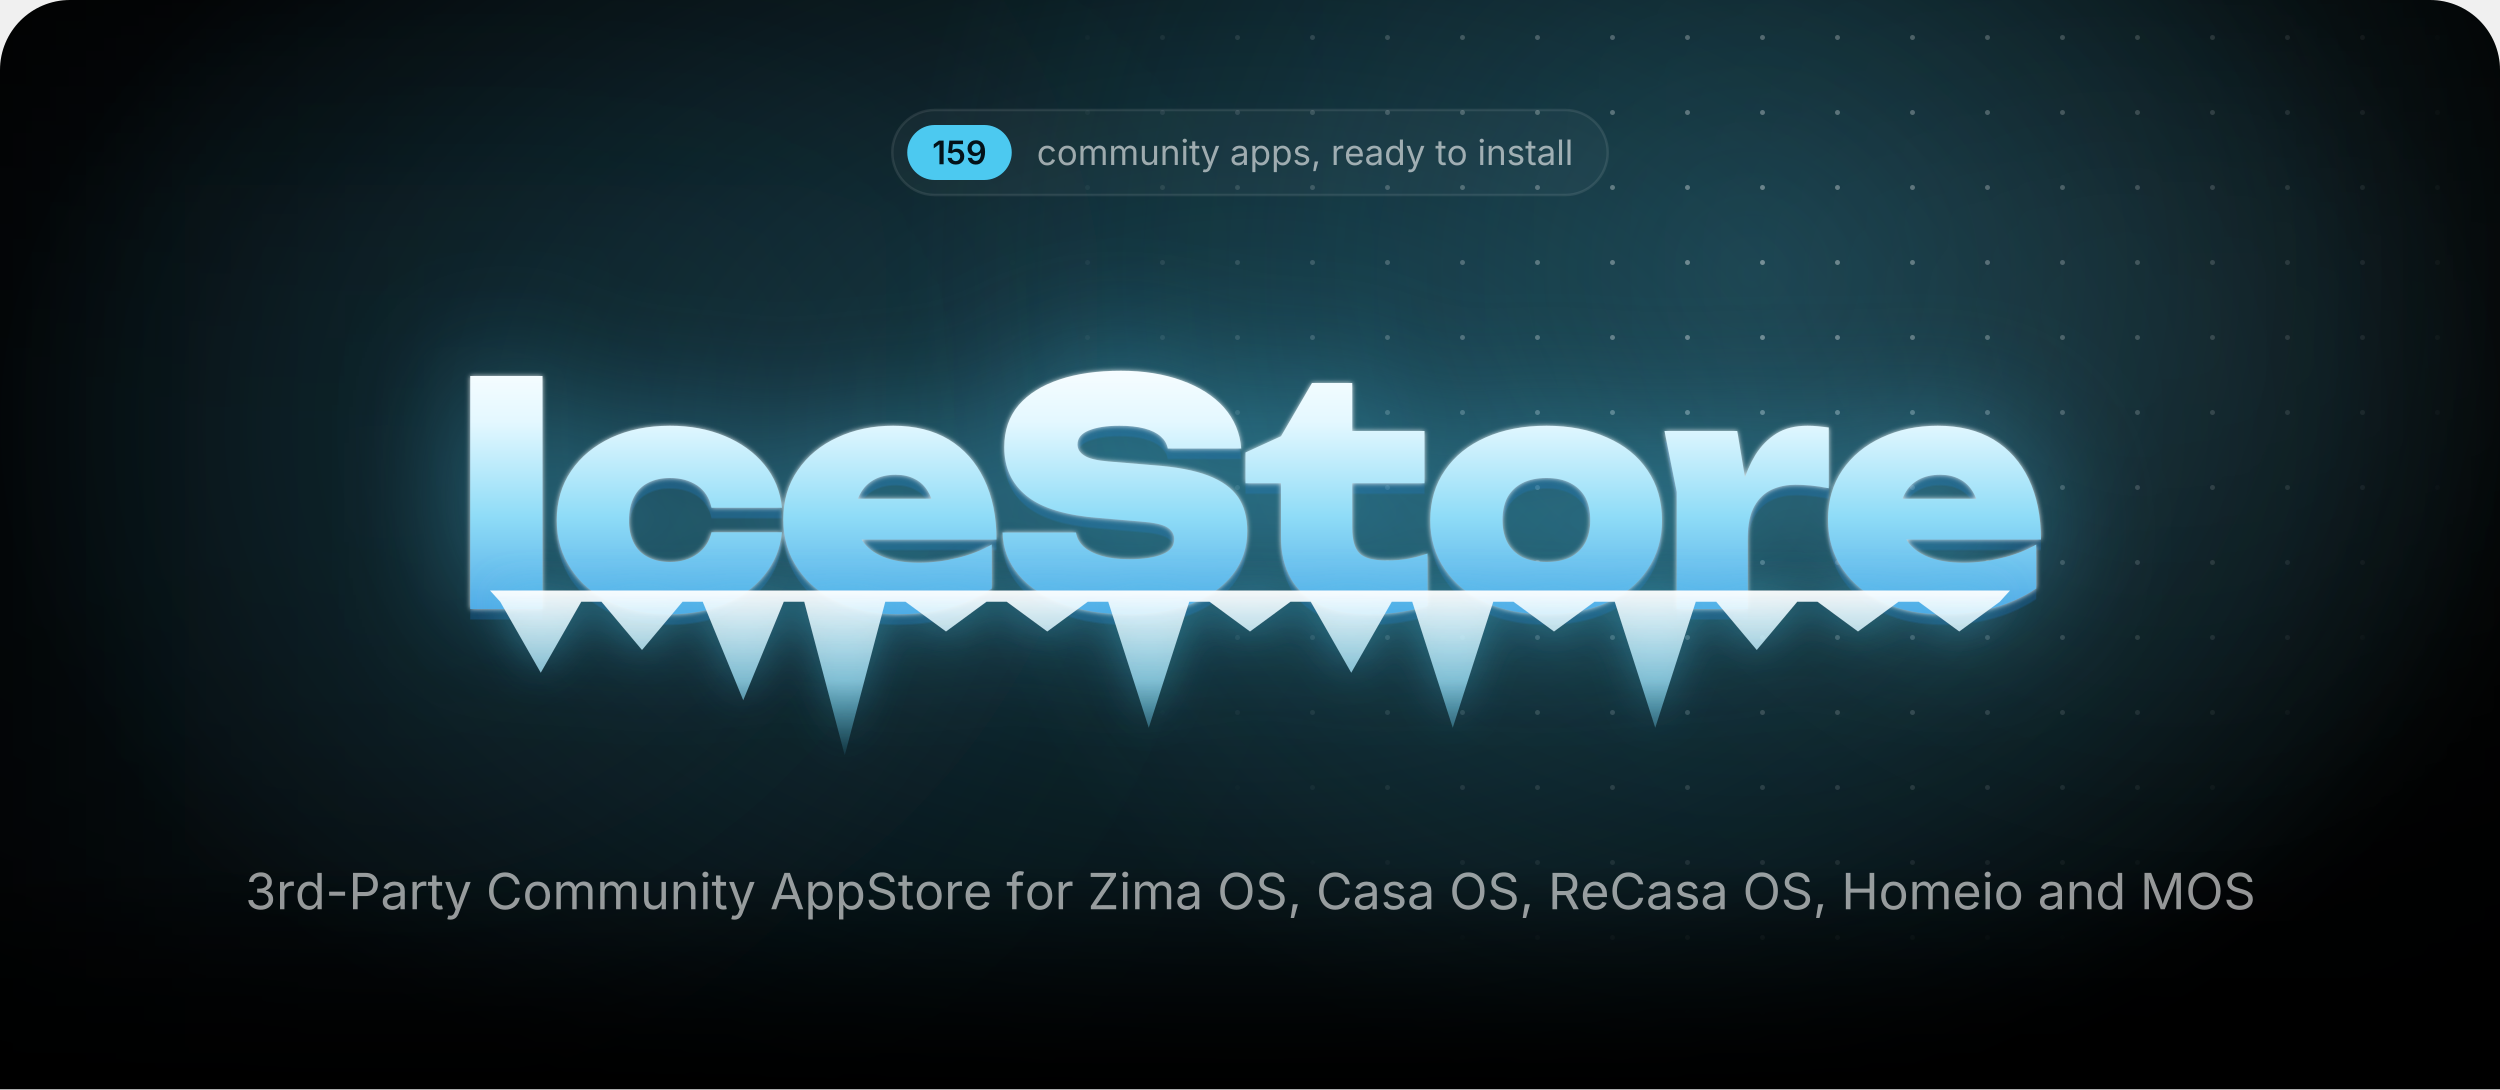
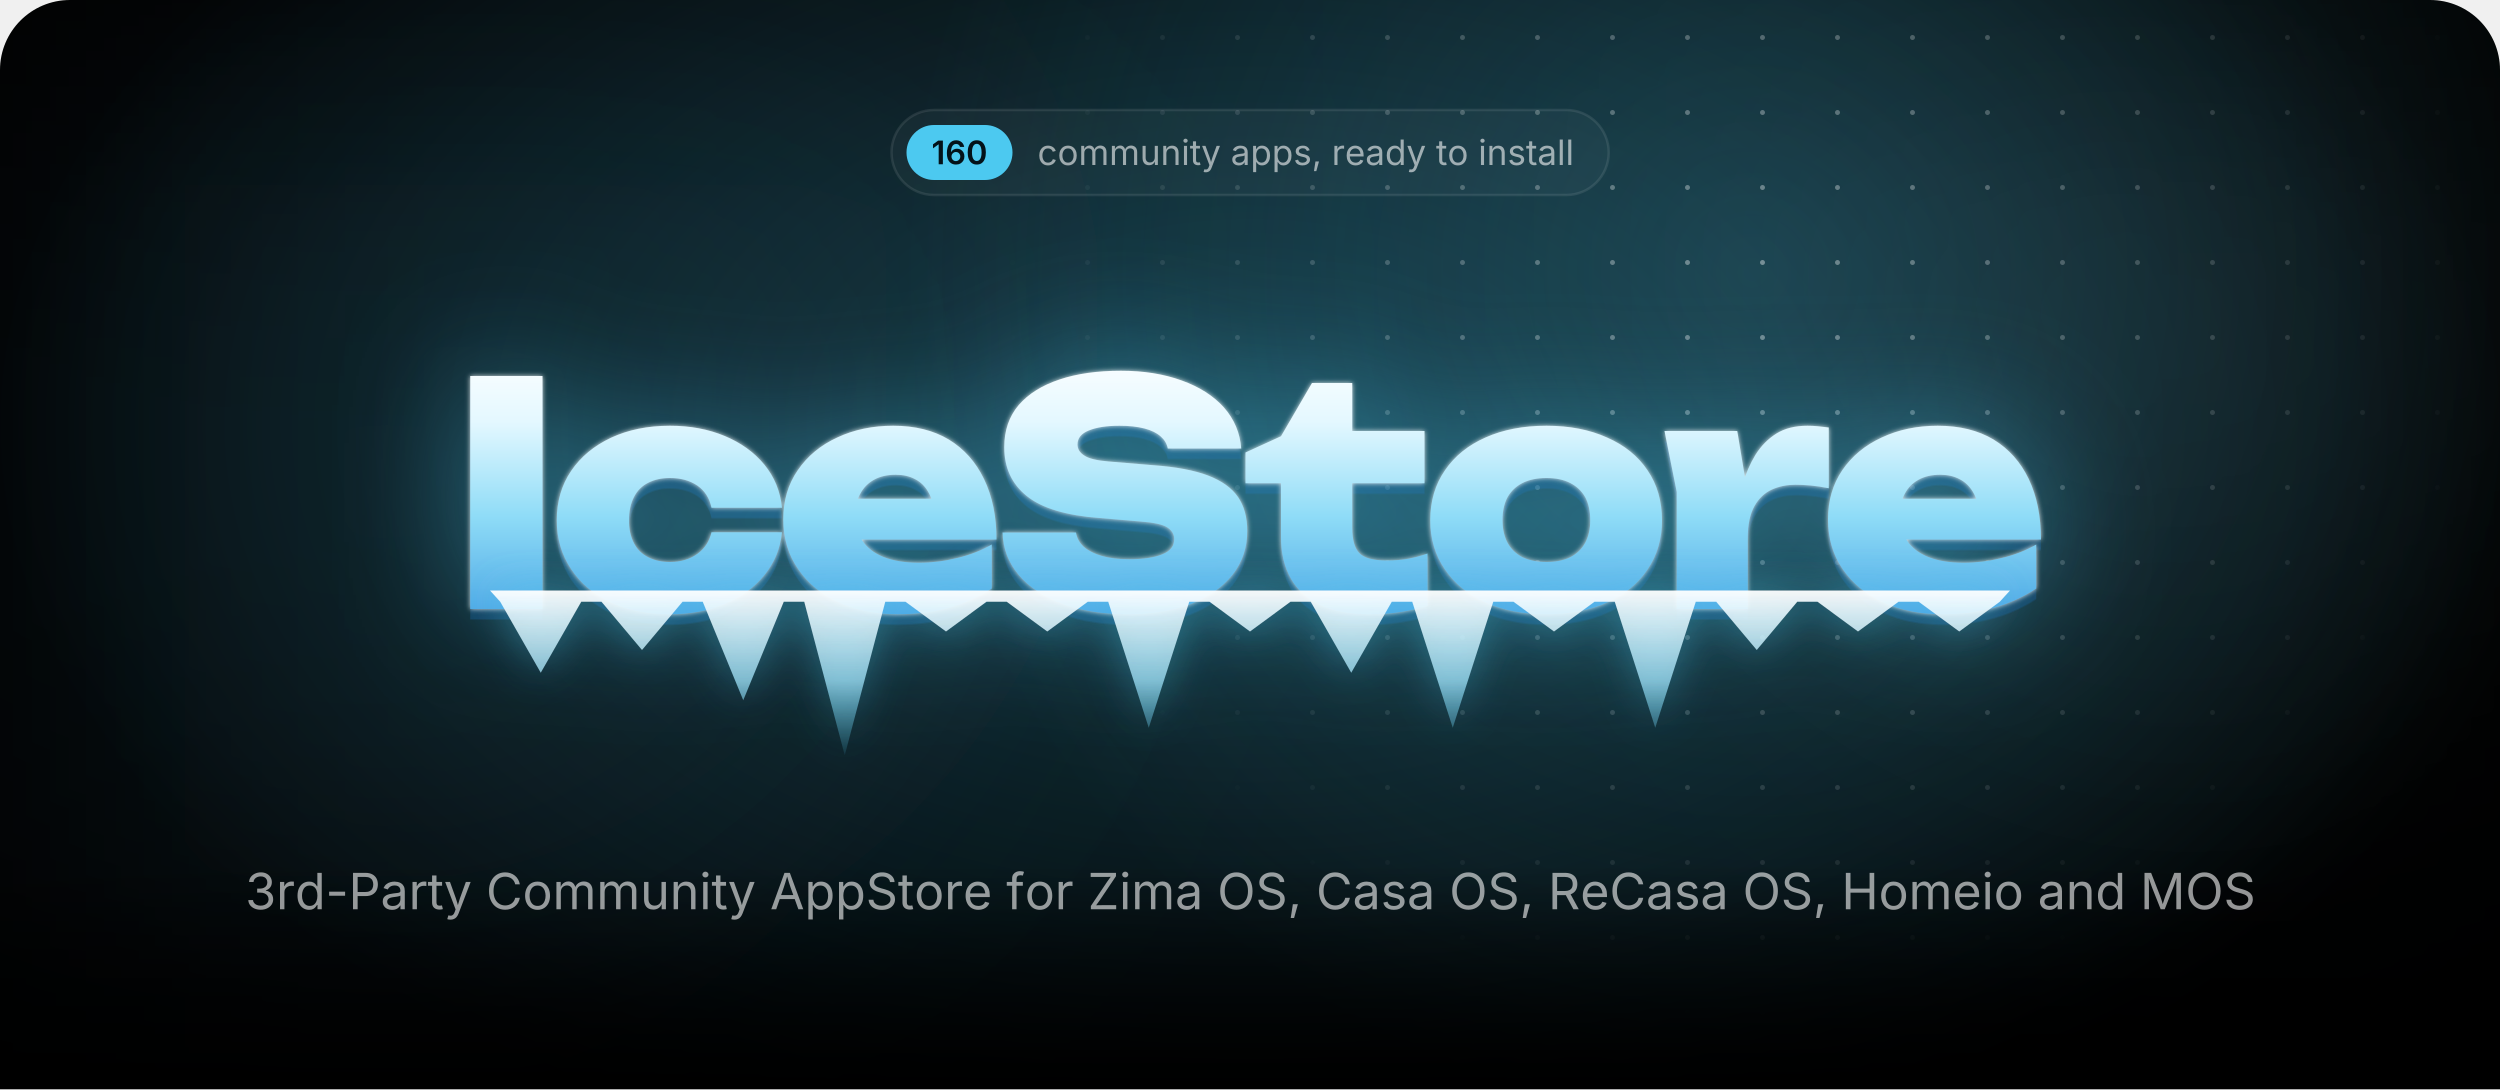
<svg xmlns="http://www.w3.org/2000/svg" width="1000" height="435.7" viewBox="0 0 1000 435.7">
  <style>.blob{transform-box:fill-box;transform-origin:center;animation:drift 22s ease-in-out infinite alternate}.blob+.blob{animation-duration:28s;animation-direction:alternate-reverse}@keyframes drift{to{transform:translate(180px,60px) scale(1.2)}}.spot{animation:spot 18s ease-in-out infinite alternate}@keyframes spot{to{transform:translate(-420px,40px)}}.gl{animation:gl 6s ease-in-out infinite}@keyframes gl{0%,35%{transform:translateX(0)}70%,100%{transform:translateX(1741px)}}.sp{transform-box:fill-box;transform-origin:center;opacity:0;animation:tw 3.2s ease-in-out infinite}@keyframes tw{0%,100%{opacity:0;transform:scale(.3) rotate(0)}50%{opacity:1;transform:scale(1) rotate(45deg)}}@media(prefers-reduced-motion:reduce){*{animation:none!important}}</style>
  <defs>
    <path id="semi.1342" d="M717 1490V0H452V1252H442L94 1002V1256L421 1490Z" />
-     <path id="semi.1347" d="M618 -20Q472 -20 358 34Q243 89 176 185Q109 281 105 404H365Q368 343 403 296Q438 250 494 224Q550 197 618 197Q698 197 760 234Q821 270 856 334Q892 399 892 483Q892 568 856 634Q819 700 756 738Q692 775 610 775Q542 775 478 750Q413 724 375 683L133 722L211 1490H1073V1266H432L390 870H398Q440 919 516 950Q591 982 681 982Q782 982 868 946Q954 909 1018 842Q1081 776 1116 686Q1151 596 1151 489Q1151 341 1083 226Q1015 112 895 46Q775 -20 618 -20Z" />
-     <path id="semi.1352" d="M625 -21Q485 -21 376 34Q268 89 201 185Q134 281 117 403H381Q401 317 464 264Q526 210 625 210Q729 210 801 271Q873 332 910 446Q948 560 948 719H938Q902 655 846 609Q789 563 718 538Q647 513 566 513Q436 513 330 576Q225 638 164 748Q103 858 103 998Q103 1145 171 1262Q239 1379 360 1446Q481 1513 642 1511Q748 1511 848 1474Q949 1437 1030 1354Q1111 1271 1159 1132Q1207 994 1207 789Q1207 597 1166 447Q1126 297 1050 192Q973 88 866 34Q758 -21 625 -21ZM637 718Q697 718 748 741Q800 764 838 804Q876 844 898 896Q919 948 919 1007Q919 1084 883 1149Q847 1214 784 1254Q722 1293 641 1293Q562 1293 500 1254Q437 1216 400 1150Q363 1085 363 1004Q363 924 399 859Q435 794 496 756Q558 718 637 718Z" />
+     <path id="semi.1349" d="M671 -20Q565 -20 464 16Q362 53 280 136Q199 220 151 358Q103 497 103 702Q103 894 144 1044Q184 1193 260 1297Q337 1401 445 1456Q553 1510 687 1510Q826 1510 934 1455Q1043 1400 1110 1305Q1177 1210 1193 1089H931Q910 1175 847 1227Q784 1279 687 1279Q583 1279 510 1218Q438 1157 400 1044Q363 930 363 772H374Q410 837 466 883Q523 929 594 954Q666 978 745 978Q876 978 980 916Q1085 853 1146 744Q1207 634 1207 492Q1207 346 1140 230Q1073 114 952 47Q832 -20 671 -20ZM670 197Q749 197 812 236Q875 274 912 340Q948 406 948 487Q948 567 912 632Q877 697 815 735Q753 773 673 773Q614 773 563 750Q512 728 474 688Q435 648 414 596Q393 544 393 486Q393 408 429 342Q465 276 528 236Q591 197 670 197Z" />
+     <path id="semi.1341" d="M675 -20Q495 -20 367 70Q239 161 171 332Q103 502 103 744Q103 986 172 1157Q240 1328 368 1419Q495 1510 675 1510Q856 1510 984 1419Q1112 1328 1180 1157Q1248 986 1248 744Q1248 502 1180 332Q1113 161 985 70Q857 -20 675 -20ZM676 204Q773 204 840 268Q908 331 944 452Q979 572 979 744Q979 917 944 1038Q908 1159 840 1223Q773 1287 676 1287Q578 1287 510 1223Q443 1159 408 1038Q372 917 372 744Q372 572 407 452Q442 331 510 268Q578 204 676 204Z" />
    <path id="regular.586" d="M613 -24Q461 -24 346 48Q232 120 168 250Q104 380 104 552Q104 727 168 858Q232 988 346 1060Q461 1132 613 1132Q694 1132 766 1111Q838 1090 898 1050Q957 1011 1000 954Q1043 896 1066 823L893 774Q881 817 856 853Q831 889 796 916Q760 942 714 956Q668 971 613 971Q501 971 429 912Q357 854 322 759Q287 664 287 552Q287 442 322 348Q357 253 429 195Q501 137 613 137Q669 137 716 152Q763 167 800 194Q836 222 861 260Q886 298 898 343L1070 294Q1048 219 1004 160Q961 102 901 60Q841 19 768 -2Q695 -24 613 -24Z" />
    <path id="regular.790" d="M613 -24Q461 -24 346 48Q232 120 168 250Q104 380 104 552Q104 727 168 858Q232 988 346 1060Q461 1132 613 1132Q766 1132 881 1060Q996 988 1060 858Q1124 727 1124 552Q1124 380 1060 250Q996 120 881 48Q766 -24 613 -24ZM613 137Q726 137 799 195Q872 253 907 348Q942 442 942 552Q942 663 907 758Q872 854 799 912Q726 971 613 971Q501 971 429 912Q357 854 322 759Q287 664 287 552Q287 442 322 348Q357 253 429 195Q501 137 613 137Z" />
    <path id="regular.766" d="M158 0V1118H333L334 868H320Q343 959 392 1018Q442 1078 508 1108Q575 1138 647 1138Q769 1138 844 1063Q920 988 942 866H918Q938 950 991 1011Q1044 1072 1120 1105Q1195 1138 1284 1138Q1381 1138 1461 1096Q1541 1054 1588 969Q1636 884 1636 754V0H1456V749Q1456 870 1388 922Q1320 974 1230 974Q1155 974 1100 942Q1046 911 1016 856Q987 801 987 730V0H807V767Q807 860 745 917Q683 974 588 974Q523 974 466 944Q408 913 373 853Q338 793 338 704V0Z" />
    <path id="regular.915" d="M537 -14Q424 -14 338 32Q253 79 206 173Q158 267 158 408V1118H338V423Q338 294 406 221Q474 148 591 148Q671 148 734 183Q798 218 835 286Q872 353 872 448V1118H1053V0H879V271H903Q851 114 756 50Q660 -14 537 -14Z" />
    <path id="regular.773" d="M338 670V0H158V1118H331L332 847H307Q358 1002 452 1067Q547 1132 674 1132Q787 1132 872 1086Q957 1039 1004 946Q1052 852 1052 710V0H872V695Q872 824 804 897Q737 970 620 970Q540 970 476 935Q412 900 375 833Q338 766 338 670Z" />
    <path id="regular.689" d="M158 0V1118H338V0ZM249 1301Q198 1301 161 1336Q124 1371 124 1420Q124 1470 161 1504Q198 1539 249 1539Q301 1539 338 1504Q375 1470 375 1420Q375 1371 338 1336Q301 1301 249 1301Z" />
    <path id="regular.889" d="M598 1118V964H20V1118ZM188 1384H368V290Q368 215 398 180Q429 146 500 146Q517 146 544 150Q570 154 592 158L629 6Q601 -4 566 -9Q530 -14 495 -14Q350 -14 269 62Q188 139 188 276Z" />
    <path id="regular.998" d="M140 -405 186 -249 205 -254Q260 -268 305 -262Q350 -255 386 -217Q422 -179 449 -99L481 -6L54 1118H251L489 455Q527 351 553 249Q579 147 608 51H542Q571 147 598 250Q624 352 661 455L901 1118H1097L606 -167Q572 -256 524 -314Q477 -371 414 -398Q351 -426 272 -426Q224 -426 189 -419Q154 -412 140 -405Z" />
    <path id="regular.507" d="M471 -26Q365 -26 278 14Q192 54 141 131Q90 208 90 318Q90 414 128 474Q166 534 230 568Q293 603 370 620Q447 637 525 647Q625 660 688 667Q751 674 782 691Q812 708 812 749V755Q812 825 786 874Q760 922 708 948Q656 974 578 974Q498 974 441 949Q384 924 348 886Q313 849 295 810L122 867Q165 969 238 1026Q311 1084 399 1108Q487 1132 573 1132Q629 1132 700 1118Q772 1105 838 1065Q905 1025 948 946Q992 868 992 737V0H815V152H803Q784 113 742 72Q700 30 633 2Q566 -26 471 -26ZM502 133Q602 133 671 172Q740 211 776 274Q812 336 812 404V559Q801 546 764 536Q727 525 680 517Q632 509 588 504Q543 498 517 495Q452 487 396 468Q339 448 305 410Q271 373 271 309Q271 251 301 212Q331 173 383 153Q435 133 502 133Z" />
    <path id="regular.843" d="M158 -418V1118H332V939H352Q371 969 405 1014Q439 1060 503 1096Q567 1132 676 1132Q816 1132 922 1062Q1029 992 1090 862Q1150 733 1150 556Q1150 378 1090 248Q1030 118 924 47Q817 -24 677 -24Q571 -24 506 12Q441 49 406 96Q371 142 352 173H338V-418ZM650 137Q755 137 826 194Q896 250 932 346Q967 441 967 558Q967 674 932 768Q897 861 826 916Q756 971 650 971Q547 971 477 919Q407 867 372 774Q336 682 336 558Q336 434 372 339Q408 244 478 190Q549 137 650 137Z" />
    <path id="regular.871" d="M538 -24Q423 -24 334 10Q244 43 186 109Q128 175 108 271L279 312Q303 220 370 177Q436 134 536 134Q653 134 722 184Q792 234 792 303Q792 361 752 400Q711 438 628 457L442 501Q290 537 216 612Q142 688 142 806Q142 902 196 976Q250 1049 344 1090Q437 1132 556 1132Q671 1132 752 1098Q832 1063 882 1002Q933 942 958 863L795 821Q772 881 718 930Q665 979 557 979Q457 979 390 933Q324 887 324 817Q324 755 369 718Q414 680 512 657L681 617Q833 581 906 506Q979 430 979 315Q979 217 924 140Q868 64 768 20Q669 -24 538 -24Z" />
    <path id="regular.1501" d="M128 -359 216 208H422L266 -359Z" />
    <path id="regular.852" d="M158 0V1118H332V946H344Q375 1031 454 1082Q534 1134 634 1134Q654 1134 682 1133Q709 1132 725 1131V950Q717 952 685 956Q653 960 617 960Q537 960 474 926Q410 893 374 834Q338 776 338 700V0Z" />
    <path id="regular.614" d="M628 -24Q466 -24 348 48Q231 120 168 249Q104 378 104 550Q104 722 166 853Q228 984 342 1058Q455 1132 607 1132Q696 1132 782 1102Q869 1073 940 1008Q1010 942 1052 835Q1094 728 1094 573V498H226V650H997L913 594Q913 704 878 790Q844 875 776 924Q708 972 607 972Q506 972 434 922Q362 873 324 794Q286 714 286 623V522Q286 398 329 312Q372 225 450 180Q527 136 629 136Q695 136 749 155Q803 174 842 212Q881 251 902 308L1076 260Q1050 176 988 112Q926 48 834 12Q743 -24 628 -24Z" />
    <path id="regular.597" d="M577 -24Q438 -24 331 47Q224 118 164 248Q104 378 104 556Q104 733 164 862Q225 992 332 1062Q439 1132 578 1132Q687 1132 751 1096Q815 1060 850 1014Q884 969 902 939H916V1490H1096V0H922V173H902Q884 142 848 96Q813 49 748 12Q684 -24 577 -24ZM604 137Q706 137 776 190Q846 244 882 339Q918 434 918 558Q918 682 882 774Q847 867 777 919Q707 971 604 971Q498 971 428 916Q357 861 322 768Q287 674 287 558Q287 441 322 346Q358 250 429 194Q500 137 604 137Z" />
    <path id="regular.736" d="M338 1490V0H158V1490Z" />
    <path id="regular.1345" d="M635 -20Q489 -20 376 30Q263 80 196 169Q130 258 125 376H317Q323 305 366 254Q408 202 478 174Q547 147 632 147Q726 147 798 180Q871 212 913 271Q955 330 955 407Q955 488 914 550Q874 611 797 646Q720 681 609 681H488V846H609Q696 846 762 878Q829 909 866 966Q903 1023 903 1100Q903 1174 870 1229Q838 1284 778 1314Q718 1345 637 1345Q561 1345 494 1318Q428 1290 386 1239Q343 1188 340 1115H157Q161 1232 227 1321Q293 1410 402 1460Q510 1510 641 1510Q780 1510 880 1454Q981 1398 1035 1307Q1089 1216 1089 1110Q1089 984 1022 896Q956 808 842 774V762Q937 747 1004 698Q1072 649 1108 574Q1143 499 1143 405Q1143 283 1077 187Q1011 91 896 36Q781 -20 635 -20Z" />
    <path id="regular.1459" d="M798 719V553H144V719Z" />
    <path id="regular.375" d="M180 0V1490H690Q864 1490 976 1426Q1089 1363 1144 1256Q1198 1149 1198 1016Q1198 883 1144 775Q1089 667 977 603Q865 539 691 539H330V706H682Q800 706 872 746Q944 787 976 858Q1009 928 1009 1016Q1009 1104 976 1174Q944 1243 872 1283Q799 1323 680 1323H370V0Z" />
    <path id="regular.73" d="M783 -20Q592 -20 442 72Q293 165 208 336Q122 508 122 744Q122 981 208 1152Q293 1324 442 1417Q592 1510 783 1510Q896 1510 996 1477Q1097 1444 1177 1380Q1257 1317 1310 1226Q1364 1136 1384 1021H1194Q1178 1098 1140 1156Q1101 1214 1046 1254Q990 1294 923 1314Q856 1334 783 1334Q649 1334 541 1266Q433 1198 370 1066Q307 935 307 744Q307 554 370 422Q434 291 542 224Q650 156 783 156Q856 156 923 176Q990 197 1046 236Q1101 276 1140 334Q1178 393 1194 469H1384Q1365 355 1312 265Q1258 175 1178 111Q1098 47 998 14Q897 -20 783 -20Z" />
    <path id="regular.2" d="M52 0 593 1490H813L1361 0H1161L845 884Q816 966 778 1088Q739 1211 684 1401H720Q666 1209 626 1084Q587 960 561 884L254 0ZM324 416V582H1089V416Z" />
    <path id="regular.397" d="M657 -26Q496 -26 378 26Q259 78 192 172Q125 265 116 390H311Q319 306 368 252Q417 197 494 170Q570 144 657 144Q758 144 838 177Q919 210 966 270Q1013 330 1013 409Q1013 481 972 526Q932 571 865 600Q798 629 718 651L538 702Q358 753 258 848Q158 943 158 1091Q158 1217 226 1312Q294 1406 410 1458Q526 1510 670 1510Q817 1510 930 1458Q1043 1406 1108 1316Q1174 1227 1178 1114H992Q979 1223 888 1282Q797 1342 664 1342Q568 1342 496 1310Q423 1279 383 1224Q343 1170 343 1100Q343 1022 392 974Q440 927 506 900Q573 874 627 859L776 818Q836 802 908 774Q981 746 1047 700Q1113 653 1156 582Q1198 510 1198 406Q1198 284 1134 186Q1071 88 950 31Q829 -26 657 -26Z" />
    <path id="regular.647" d="M678 1118V964H20V1118ZM240 0V1267Q240 1364 286 1429Q331 1494 404 1527Q477 1560 558 1560Q622 1560 664 1550Q706 1539 726 1530L676 1376Q662 1381 640 1387Q617 1393 579 1393Q496 1393 458 1350Q420 1308 420 1227V0Z" />
    <path id="regular.496" d="M130 0V134L796 1125Q841 1192 892 1260Q943 1327 994 1393L1015 1331Q923 1325 830 1324Q737 1322 645 1322H122V1490H1158V1354L502 379Q454 308 400 237Q347 166 294 97L273 159Q365 165 456 166Q548 168 640 168H1166V0Z" />
    <path id="regular.321" d="M784 -20Q593 -20 444 72Q294 165 208 336Q122 508 122 744Q122 981 208 1152Q294 1324 444 1417Q593 1510 784 1510Q975 1510 1124 1417Q1273 1324 1358 1152Q1444 981 1444 744Q1444 508 1358 336Q1273 165 1124 72Q975 -20 784 -20ZM784 156Q917 156 1024 224Q1132 291 1196 422Q1259 554 1259 744Q1259 936 1196 1068Q1132 1199 1024 1266Q917 1334 784 1334Q650 1334 542 1266Q434 1198 370 1066Q307 935 307 744Q307 554 370 423Q434 292 542 224Q650 156 784 156Z" />
    <path id="regular.384" d="M180 0V1490H690Q864 1490 976 1430Q1089 1371 1144 1267Q1198 1163 1198 1030Q1198 897 1144 795Q1089 693 977 636Q865 578 691 578H286V747H682Q800 747 872 782Q943 816 976 880Q1009 943 1009 1030Q1009 1119 976 1184Q943 1250 871 1286Q799 1323 680 1323H370V0ZM1036 0 676 671H890L1256 0Z" />
    <path id="regular.161" d="M180 0V1490H370V846H1152V1490H1342V0H1152V678H370V0Z" />
    <path id="regular.292" d="M180 0V1490H450L817 550Q830 517 846 468Q863 418 882 360Q900 302 917 244Q934 187 947 138H905Q919 184 936 240Q953 297 972 356Q990 414 1007 465Q1024 516 1037 550L1399 1490H1670V0H1483V851Q1483 897 1484 956Q1484 1015 1486 1080Q1487 1145 1488 1212Q1490 1279 1491 1342H1507Q1486 1273 1462 1202Q1439 1130 1416 1064Q1394 997 1374 942Q1354 887 1340 851L1007 0H842L504 851Q490 886 471 940Q452 993 430 1058Q407 1124 383 1196Q359 1269 334 1342H352Q354 1286 356 1221Q357 1156 358 1090Q359 1023 360 962Q361 900 361 851V0Z" />
    <radialGradient id="glow">
      <stop stop-color="#4cc9f0" stop-opacity=".28" />
      <stop offset="1" stop-color="#4cc9f0" stop-opacity="0" />
    </radialGradient>
    <radialGradient id="cur">
      <stop stop-color="#4cc9f0" stop-opacity=".2" />
      <stop offset=".65" stop-color="#4cc9f0" stop-opacity="0" />
    </radialGradient>
    <radialGradient id="spot">
      <stop stop-color="#fff" />
      <stop offset="1" stop-color="#000" />
    </radialGradient>
    <pattern id="dots" width="30" height="30" patternUnits="userSpaceOnUse">
      <circle cx="15" cy="15" r="1" fill="#fff" fill-opacity=".4" />
    </pattern>
    <mask id="dm">
      <circle class="spot" cx="700" cy="110" r="300" fill="url(#spot)" />
    </mask>
    <linearGradient id="fade" x2="0" y2="1">
      <stop offset="0.793" stop-color="#fff" />
      <stop offset="1" stop-color="#000" />
    </linearGradient>
    <mask id="bf">
      <rect width="1000" height="435.7" fill="url(#fade)" />
    </mask>
    <filter id="blur" filterUnits="userSpaceOnUse" x="-500" y="-500" width="2000" height="1500">
      <feGaussianBlur stdDeviation="90" />
    </filter>
    <linearGradient id="ice" gradientUnits="userSpaceOnUse" x1="0" y1="138" x2="0" y2="256">
      <stop stop-color="#fff" />
      <stop offset=".26" stop-color="#e4f8ff" />
      <stop offset=".58" stop-color="#8fdcf7" />
      <stop offset="1" stop-color="#3d9be0" />
    </linearGradient>
    <linearGradient id="ig" x2="0" y2="1">
      <stop stop-color="#fff" stop-opacity=".95" />
      <stop offset=".55" stop-color="#9fe3fa" stop-opacity=".75" />
      <stop offset="1" stop-color="#4cc9f0" stop-opacity=".1" />
    </linearGradient>
    <linearGradient id="gl">
      <stop stop-color="#fff" stop-opacity="0" />
      <stop offset=".5" stop-color="#fff" stop-opacity=".95" />
      <stop offset="1" stop-color="#fff" stop-opacity="0" />
    </linearGradient>
    <clipPath id="wc">
      <path d="M188.1 150.4H217V243.6H188.1ZM312.8 212.9Q311.8 222.7 305.7 230.1Q299.7 237.5 289.9 241.6Q280.1 245.7 268 245.7Q254.7 245.7 244.4 241Q234.2 236.3 228.5 227.7Q222.7 219.1 222.7 208.1Q222.7 196.8 228.5 188.3Q234.2 179.9 244.4 175.1Q254.7 170.3 268 170.3Q280.1 170.3 289.9 174.4Q299.7 178.5 305.7 185.8Q311.8 193.2 312.8 203.1H284.6Q283.4 197.3 278.9 194.2Q274.4 191.2 268 191.2Q263 191.2 259.3 193.1Q255.5 195 253.6 198.8Q251.6 202.6 251.6 208.1Q251.6 213.5 253.6 217.3Q255.5 221 259.3 222.9Q263 224.8 268 224.8Q274.4 224.8 278.9 221.6Q283.4 218.3 284.6 212.9ZM359 245.7Q345.9 245.7 335.6 241Q325.2 236.3 319.3 227.7Q313.3 219.1 313.3 207.7Q313.3 196.5 319.1 188.1Q324.9 179.6 334.9 175Q344.9 170.3 357.3 170.3Q370.3 170.3 379.5 175.8Q388.7 181.4 393.6 191.6Q398.6 201.9 398.6 215.8H336.6V199.5H382.2L373.8 205.1Q373.3 200.2 371.3 196.8Q369.4 193.4 366.1 191.7Q362.8 189.9 358.3 189.9Q353.2 189.9 349.6 191.9Q346 193.9 344.1 197.5Q342.1 201 342.1 205.5Q342.1 211.8 344.9 216.2Q347.7 220.5 353.4 222.8Q359.2 225.1 367.6 225.1Q375.3 225.1 382.9 223.2Q390.5 221.4 396.7 217.8V235.4Q389.1 240.4 379.7 243.1Q370.3 245.7 359 245.7ZM401 213H430.4Q430.9 216.3 433.5 218.7Q436.2 221.1 440.8 222.4Q445.4 223.7 451.6 223.7Q460.2 223.7 465 221.7Q469.7 219.8 469.7 215.7Q469.7 212.8 467 211Q464.3 209.2 456.2 208.6L439.8 207.2Q419.7 205.7 410.7 198.4Q401.7 191.2 401.7 178.9Q401.7 168.8 407.5 162Q413.3 155.3 423.8 151.8Q434.2 148.3 448.4 148.3Q462 148.3 472.7 152.2Q483.3 156 489.6 163Q495.8 170.1 496.5 179.4H467.1Q466.6 176.6 464.3 174.6Q462 172.5 457.8 171.4Q453.6 170.3 447.8 170.3Q440.1 170.3 435.5 172.2Q431 174 431 177.8Q431 180.5 433.7 182.2Q436.3 184 443.5 184.6L461.5 186.1Q475 187.1 483.2 190.2Q491.5 193.4 495.2 198.8Q498.9 204.2 498.9 212.4Q498.9 222.4 493 229.9Q487 237.4 476.3 241.6Q465.5 245.7 451.1 245.7Q436.3 245.7 425.1 241.6Q414 237.5 407.6 230.1Q401.3 222.7 401 213ZM498.2 193.3V181L512.4 174.5L524.8 153.2H540.9V172.4H569.8V193.3H540.9V211.1Q540.9 218.3 543.7 221.2Q546.5 224.2 554.7 224.2Q559.8 224.2 563.8 223.4Q567.8 222.6 571 221.4V242.4Q567 243.6 560.9 244.7Q554.9 245.7 548.1 245.7Q536 245.7 528.1 242Q520.2 238.3 516.3 231.3Q512.4 224.4 512.4 214.9V193.3ZM618.5 245.7Q604.7 245.7 594.2 241Q583.8 236.3 578 227.8Q572.1 219.3 572.1 208.1Q572.1 196.6 578 188.1Q583.8 179.6 594.2 175Q604.7 170.3 618.6 170.3Q632.4 170.3 642.8 175Q653.3 179.6 659 188.1Q664.8 196.6 664.8 208.1Q664.8 219.3 659 227.8Q653.3 236.3 642.8 241Q632.4 245.7 618.5 245.7ZM618.6 224.8Q624.2 224.8 628.1 222.9Q632 220.9 634.1 217.1Q636.1 213.3 636.1 208.1Q636.1 202.7 634.1 198.9Q632 195.2 628.1 193.2Q624.2 191.2 618.6 191.2Q613 191.2 609 193.2Q605.1 195.2 603 198.9Q601 202.7 601 208Q601 213.3 603 217.1Q605.1 220.9 609 222.9Q613 224.8 618.6 224.8ZM665.8 172.4H694.9L699.1 197.6V243.6H670.7V196.8ZM731.5 171V195.3Q727.6 194.5 724.3 194.2Q721 193.9 718.2 193.9Q713.1 193.9 708.8 195.8Q704.4 197.8 701.8 202.4Q699.1 207.1 699.1 215.3L693.9 208.8Q695 201.1 696.9 194.2Q698.9 187.3 702.2 181.9Q705.6 176.5 710.6 173.4Q715.6 170.3 723 170.3Q725 170.3 727.1 170.5Q729.2 170.7 731.5 171ZM776.9 245.7Q763.7 245.7 753.4 241Q743.1 236.3 737.1 227.7Q731.2 219.1 731.2 207.7Q731.2 196.5 736.9 188.1Q742.7 179.6 752.7 175Q762.7 170.3 775.1 170.3Q788.2 170.3 797.4 175.8Q806.6 181.4 811.5 191.6Q816.4 201.9 816.4 215.8H754.4V199.5H800L791.7 205.1Q791.2 200.2 789.2 196.8Q787.2 193.4 783.9 191.7Q780.6 189.9 776.1 189.9Q771 189.9 767.4 191.9Q763.8 193.9 761.9 197.5Q760 201 760 205.5Q760 211.8 762.8 216.2Q765.6 220.5 771.3 222.8Q777 225.1 785.5 225.1Q793.2 225.1 800.7 223.2Q808.3 221.4 814.5 217.8V235.4Q807 240.4 797.6 243.1Q788.2 245.7 776.9 245.7Z" />
    </clipPath>
    <filter id="frost" x="-20%" y="-60%" width="140%" height="220%" color-interpolation-filters="sRGB">
      <feGaussianBlur in="SourceAlpha" stdDeviation="1" result="a" />
      <feFlood flood-color="#fff" flood-opacity=".85" />
      <feComposite in2="a" operator="in" result="s1" />
      <feGaussianBlur in="SourceAlpha" stdDeviation="25.2" result="b" />
      <feFlood flood-color="#4cc9f0" flood-opacity=".5" />
      <feComposite in2="b" operator="in" result="s2" />
      <feOffset in="SourceAlpha" dy="4.2" result="c" />
      <feFlood flood-color="#125696" flood-opacity=".4" />
      <feComposite in2="c" operator="in" result="s3" />
      <feMerge>
        <feMergeNode in="s3" />
        <feMergeNode in="s2" />
        <feMergeNode in="s1" />
        <feMergeNode in="SourceGraphic" />
      </feMerge>
    </filter>
    <filter id="drip" x="-10%" y="-60%" width="120%" height="220%">
      <feGaussianBlur in="SourceAlpha" stdDeviation="8.4" result="b" />
      <feFlood flood-color="#4cc9f0" flood-opacity=".45" />
      <feComposite in2="b" operator="in" />
      <feMerge>
        <feMergeNode />
        <feMergeNode in="SourceGraphic" />
      </feMerge>
    </filter>
    <clipPath id="pg">
      <path d="M0,28 A28,28 0 0 1 28,0 H972 A28,28 0 0 1 1000,28 V435.7 A0,0 0 0 1 1000,435.7 H0 A0,0 0 0 1 0,435.7 Z" />
    </clipPath>
  </defs>
  <g clip-path="url(#pg)">
    <rect x="0" y="0" width="1000" height="435.7" rx="0" fill="#000" />
    <g mask="url(#bf)">
      <ellipse cx="500" cy="170" rx="500" ry="310" fill="url(#glow)" />
      <circle class="blob" cx="140" cy="140" r="260" fill="#4cc9f0" fill-opacity=".1" filter="url(#blur)" />
      <circle class="blob" cx="900" cy="40" r="220" fill="#a5e8ff" fill-opacity=".08" filter="url(#blur)" />
      <circle class="spot" cx="700" cy="110" r="520" fill="url(#cur)" />
      <rect width="1000" height="435.7" fill="url(#dots)" mask="url(#dm)" />
    </g>
-     <rect x="356.9" y="44" width="286.2" height="34" rx="17" fill="rgba(255,255,255,.035)" stroke="rgba(255,255,255,.09)" />
-     <rect x="362.9" y="50" width="41.8" height="22" rx="11" fill="#4cc9f0" />
-     <g fill="#031219" transform="translate(372.9,65.7) scale(0.00635,-0.00635)">
+     <rect x="356.6" y="44" width="286.9" height="34" rx="17" fill="rgba(255,255,255,.035)" stroke="rgba(255,255,255,.09)" />
+     <rect x="362.6" y="50" width="42.4" height="22" rx="11" fill="#4cc9f0" />
+     <g fill="#031219" transform="translate(372.6,65.7) scale(0.00635,-0.00635)">
      <use href="#semi.1342" x="0" />
-       <use href="#semi.1347" x="866" />
-       <use href="#semi.1352" x="2120" />
-     </g>
-     <g fill="rgba(255,255,255,.58)" transform="translate(414.7,66) scale(0.00684,-0.00684)">
+       <use href="#semi.1349" x="866" />
+       <use href="#semi.1341" x="2176" />
+     </g>
+     <g fill="rgba(255,255,255,.58)" transform="translate(415,66) scale(0.00684,-0.00684)">
      <use href="#regular.586" x="0" />
      <use href="#regular.790" x="1170" />
      <use href="#regular.766" x="2398" />
      <use href="#regular.766" x="4192" />
      <use href="#regular.915" x="5986" />
      <use href="#regular.773" x="7197" />
      <use href="#regular.689" x="8407" />
      <use href="#regular.889" x="8903" />
      <use href="#regular.998" x="9573" />
      <use href="#regular.507" x="11300" />
      <use href="#regular.843" x="12450" />
      <use href="#regular.843" x="13704" />
      <use href="#regular.871" x="14958" />
      <use href="#regular.1501" x="16039" />
      <use href="#regular.852" x="17205" />
      <use href="#regular.614" x="17976" />
      <use href="#regular.507" x="19170" />
      <use href="#regular.597" x="20320" />
      <use href="#regular.998" x="21574" />
      <use href="#regular.889" x="23301" />
      <use href="#regular.790" x="23971" />
      <use href="#regular.689" x="25775" />
      <use href="#regular.773" x="26271" />
      <use href="#regular.871" x="27481" />
      <use href="#regular.889" x="28562" />
      <use href="#regular.507" x="29232" />
      <use href="#regular.736" x="30382" />
      <use href="#regular.736" x="30878" />
    </g>
    <g filter="url(#frost)">
      <path fill="url(#ice)" d="M188.1 150.4H217V243.6H188.1ZM312.8 212.9Q311.8 222.7 305.7 230.1Q299.7 237.5 289.9 241.6Q280.1 245.7 268 245.7Q254.7 245.7 244.4 241Q234.2 236.3 228.5 227.7Q222.7 219.1 222.7 208.1Q222.7 196.8 228.5 188.3Q234.2 179.9 244.4 175.1Q254.7 170.3 268 170.3Q280.1 170.3 289.9 174.4Q299.7 178.5 305.7 185.8Q311.8 193.2 312.8 203.1H284.6Q283.4 197.3 278.9 194.2Q274.4 191.2 268 191.2Q263 191.2 259.3 193.1Q255.5 195 253.6 198.8Q251.6 202.6 251.6 208.1Q251.6 213.5 253.6 217.3Q255.5 221 259.3 222.9Q263 224.8 268 224.8Q274.4 224.8 278.9 221.6Q283.4 218.3 284.6 212.9ZM359 245.7Q345.9 245.7 335.6 241Q325.2 236.3 319.3 227.7Q313.3 219.1 313.3 207.7Q313.3 196.5 319.1 188.1Q324.9 179.6 334.9 175Q344.9 170.3 357.3 170.3Q370.3 170.3 379.5 175.8Q388.7 181.4 393.6 191.6Q398.6 201.9 398.6 215.8H336.6V199.5H382.2L373.8 205.1Q373.3 200.2 371.3 196.8Q369.4 193.4 366.1 191.7Q362.8 189.9 358.3 189.9Q353.2 189.9 349.6 191.9Q346 193.9 344.1 197.5Q342.1 201 342.1 205.5Q342.1 211.8 344.9 216.2Q347.7 220.5 353.4 222.8Q359.2 225.1 367.6 225.1Q375.3 225.1 382.9 223.2Q390.5 221.4 396.7 217.8V235.4Q389.1 240.4 379.7 243.1Q370.3 245.7 359 245.7ZM401 213H430.4Q430.9 216.3 433.5 218.7Q436.2 221.1 440.8 222.4Q445.4 223.7 451.6 223.7Q460.2 223.7 465 221.7Q469.7 219.8 469.7 215.7Q469.7 212.8 467 211Q464.3 209.2 456.2 208.6L439.8 207.2Q419.7 205.7 410.7 198.4Q401.7 191.2 401.7 178.9Q401.7 168.8 407.5 162Q413.3 155.3 423.8 151.8Q434.2 148.3 448.4 148.3Q462 148.3 472.7 152.2Q483.3 156 489.6 163Q495.8 170.1 496.5 179.4H467.1Q466.6 176.6 464.3 174.6Q462 172.5 457.8 171.4Q453.6 170.3 447.8 170.3Q440.1 170.3 435.5 172.2Q431 174 431 177.8Q431 180.5 433.7 182.2Q436.3 184 443.5 184.6L461.5 186.1Q475 187.1 483.2 190.2Q491.5 193.4 495.2 198.8Q498.9 204.2 498.9 212.4Q498.9 222.4 493 229.9Q487 237.4 476.3 241.6Q465.5 245.7 451.1 245.7Q436.3 245.7 425.1 241.6Q414 237.5 407.6 230.1Q401.3 222.7 401 213ZM498.2 193.3V181L512.4 174.5L524.8 153.2H540.9V172.4H569.8V193.3H540.9V211.1Q540.9 218.3 543.7 221.2Q546.5 224.2 554.7 224.2Q559.8 224.2 563.8 223.4Q567.8 222.6 571 221.4V242.4Q567 243.6 560.9 244.7Q554.9 245.7 548.1 245.7Q536 245.7 528.1 242Q520.2 238.3 516.3 231.3Q512.4 224.4 512.4 214.9V193.3ZM618.5 245.7Q604.7 245.7 594.2 241Q583.8 236.3 578 227.8Q572.1 219.3 572.1 208.1Q572.1 196.6 578 188.1Q583.8 179.6 594.2 175Q604.7 170.3 618.6 170.3Q632.4 170.3 642.8 175Q653.3 179.6 659 188.1Q664.8 196.6 664.8 208.1Q664.8 219.3 659 227.8Q653.3 236.3 642.8 241Q632.4 245.7 618.5 245.7ZM618.6 224.8Q624.2 224.8 628.1 222.9Q632 220.9 634.1 217.1Q636.1 213.3 636.1 208.1Q636.1 202.7 634.1 198.9Q632 195.2 628.1 193.2Q624.2 191.2 618.6 191.2Q613 191.2 609 193.2Q605.1 195.2 603 198.9Q601 202.7 601 208Q601 213.3 603 217.1Q605.1 220.9 609 222.9Q613 224.8 618.6 224.8ZM665.8 172.4H694.9L699.1 197.6V243.6H670.7V196.8ZM731.5 171V195.3Q727.6 194.5 724.3 194.2Q721 193.9 718.2 193.9Q713.1 193.9 708.8 195.8Q704.4 197.8 701.8 202.4Q699.1 207.1 699.1 215.3L693.9 208.8Q695 201.1 696.9 194.2Q698.9 187.3 702.2 181.9Q705.6 176.5 710.6 173.4Q715.6 170.3 723 170.3Q725 170.3 727.1 170.5Q729.2 170.7 731.5 171ZM776.9 245.7Q763.7 245.7 753.4 241Q743.1 236.3 737.1 227.7Q731.2 219.1 731.2 207.7Q731.2 196.5 736.9 188.1Q742.7 179.6 752.7 175Q762.7 170.3 775.1 170.3Q788.2 170.3 797.4 175.8Q806.6 181.4 811.5 191.6Q816.4 201.9 816.4 215.8H754.4V199.5H800L791.7 205.1Q791.2 200.2 789.2 196.8Q787.2 193.4 783.9 191.7Q780.6 189.9 776.1 189.9Q771 189.9 767.4 191.9Q763.8 193.9 761.9 197.5Q760 201 760 205.5Q760 211.8 762.8 216.2Q765.6 220.5 771.3 222.8Q777 225.1 785.5 225.1Q793.2 225.1 800.7 223.2Q808.3 221.4 814.5 217.8V235.4Q807 240.4 797.6 243.1Q788.2 245.7 776.9 245.7Z" />
    </g>
    <g clip-path="url(#wc)">
      <g class="gl">
        <g transform="translate(52.8,0) skewX(-15)">
          <rect x="-518.9" y="118" width="399.4" height="158" rx="0" fill="url(#gl)" />
        </g>
      </g>
    </g>
    <polygon points="196,236.2 200.1,240.7 216.3,269.1 232.5,240.7 240.6,240.7 256.8,260 273,240.7 281.1,240.7 297.3,280.1 313.5,240.7 321.7,240.7 337.9,302.1 354.1,240.7 362.2,240.7 378.4,252.6 394.6,240.7 402.7,240.7 418.9,252.6 435.1,240.7 443.3,240.7 459.5,291.1 475.7,240.7 483.8,240.7 500,252.6 516.2,240.7 524.3,240.7 540.5,269.1 556.7,240.7 564.9,240.7 581.1,291.1 597.3,240.7 605.4,240.7 621.6,252.6 637.8,240.7 645.9,240.7 662.1,291.1 678.3,240.7 686.5,240.7 702.7,260 718.9,240.7 727,240.7 743.2,252.6 759.4,240.7 767.5,240.7 783.7,252.6 799.9,240.7 804,236.2" fill="url(#ig)" filter="url(#drip)" />
    <polygon class="sp" style="animation-delay:0s" fill="#fff" points="171.4,123.8 173.3,132.5 181.9,134.4 173.3,136.3 171.4,145 169.5,136.3 160.8,134.4 169.5,132.5" />
    <polygon class="sp" style="animation-delay:0.9s" fill="#fff" points="337.8,114.4 339.7,123.1 348.3,125 339.7,126.9 337.8,135.5 335.9,126.9 327.2,125 335.9,123.1" />
    <polygon class="sp" style="animation-delay:1.7s" fill="#fff" points="491.4,109.7 493.3,118.3 501.9,120.2 493.3,122.1 491.4,130.8 489.5,122.1 480.8,120.2 489.5,118.3" />
    <polygon class="sp" style="animation-delay:0.4s" fill="#fff" points="651.4,119.1 653.3,127.8 661.9,129.7 653.3,131.6 651.4,140.2 649.5,131.6 640.8,129.7 649.5,127.8" />
    <polygon class="sp" style="animation-delay:2.2s" fill="#fff" points="824.2,126.2 826.1,134.9 834.7,136.8 826.1,138.7 824.2,147.3 822.3,138.7 813.6,136.8 822.3,134.9" />
    <polygon class="sp" style="animation-delay:1.3s" fill="#fff" points="574.6,277.3 576.5,285.9 585.1,287.8 576.5,289.7 574.6,298.4 572.7,289.7 564,287.8 572.7,285.9" />
    <g fill="rgba(255,255,255,.58)" transform="translate(98.1,363.7) scale(0.00977,-0.00977)">
      <use href="#regular.1345" x="0" />
      <use href="#regular.852" x="1265" />
      <use href="#regular.597" x="2036" />
      <use href="#regular.1459" x="3290" />
      <use href="#regular.375" x="4232" />
      <use href="#regular.507" x="5540" />
      <use href="#regular.852" x="6690" />
      <use href="#regular.889" x="7461" />
      <use href="#regular.998" x="8131" />
      <use href="#regular.73" x="9858" />
      <use href="#regular.790" x="11354" />
      <use href="#regular.766" x="12582" />
      <use href="#regular.766" x="14376" />
      <use href="#regular.915" x="16170" />
      <use href="#regular.773" x="17381" />
      <use href="#regular.689" x="18591" />
      <use href="#regular.889" x="19087" />
      <use href="#regular.998" x="19757" />
      <use href="#regular.2" x="21484" />
      <use href="#regular.843" x="22897" />
      <use href="#regular.843" x="24151" />
      <use href="#regular.397" x="25405" />
      <use href="#regular.889" x="26719" />
      <use href="#regular.790" x="27389" />
      <use href="#regular.852" x="28617" />
      <use href="#regular.614" x="29388" />
      <use href="#regular.647" x="31158" />
      <use href="#regular.790" x="31916" />
      <use href="#regular.852" x="33144" />
      <use href="#regular.496" x="34491" />
      <use href="#regular.689" x="35779" />
      <use href="#regular.766" x="36275" />
      <use href="#regular.507" x="38069" />
      <use href="#regular.321" x="39795" />
      <use href="#regular.397" x="41361" />
      <use href="#regular.1501" x="42675" />
      <use href="#regular.73" x="43841" />
      <use href="#regular.507" x="45337" />
      <use href="#regular.871" x="46487" />
      <use href="#regular.507" x="47568" />
      <use href="#regular.321" x="49294" />
      <use href="#regular.397" x="50860" />
      <use href="#regular.1501" x="52174" />
      <use href="#regular.384" x="53340" />
      <use href="#regular.614" x="54658" />
      <use href="#regular.73" x="55852" />
      <use href="#regular.507" x="57348" />
      <use href="#regular.871" x="58498" />
      <use href="#regular.507" x="59579" />
      <use href="#regular.321" x="61305" />
      <use href="#regular.397" x="62871" />
      <use href="#regular.1501" x="64185" />
      <use href="#regular.161" x="65351" />
      <use href="#regular.790" x="66873" />
      <use href="#regular.766" x="68101" />
      <use href="#regular.614" x="69895" />
      <use href="#regular.689" x="71089" />
      <use href="#regular.790" x="71585" />
      <use href="#regular.507" x="73389" />
      <use href="#regular.773" x="74539" />
      <use href="#regular.597" x="75749" />
      <use href="#regular.292" x="77579" />
      <use href="#regular.321" x="79429" />
      <use href="#regular.397" x="80995" />
    </g>
  </g>
</svg>
